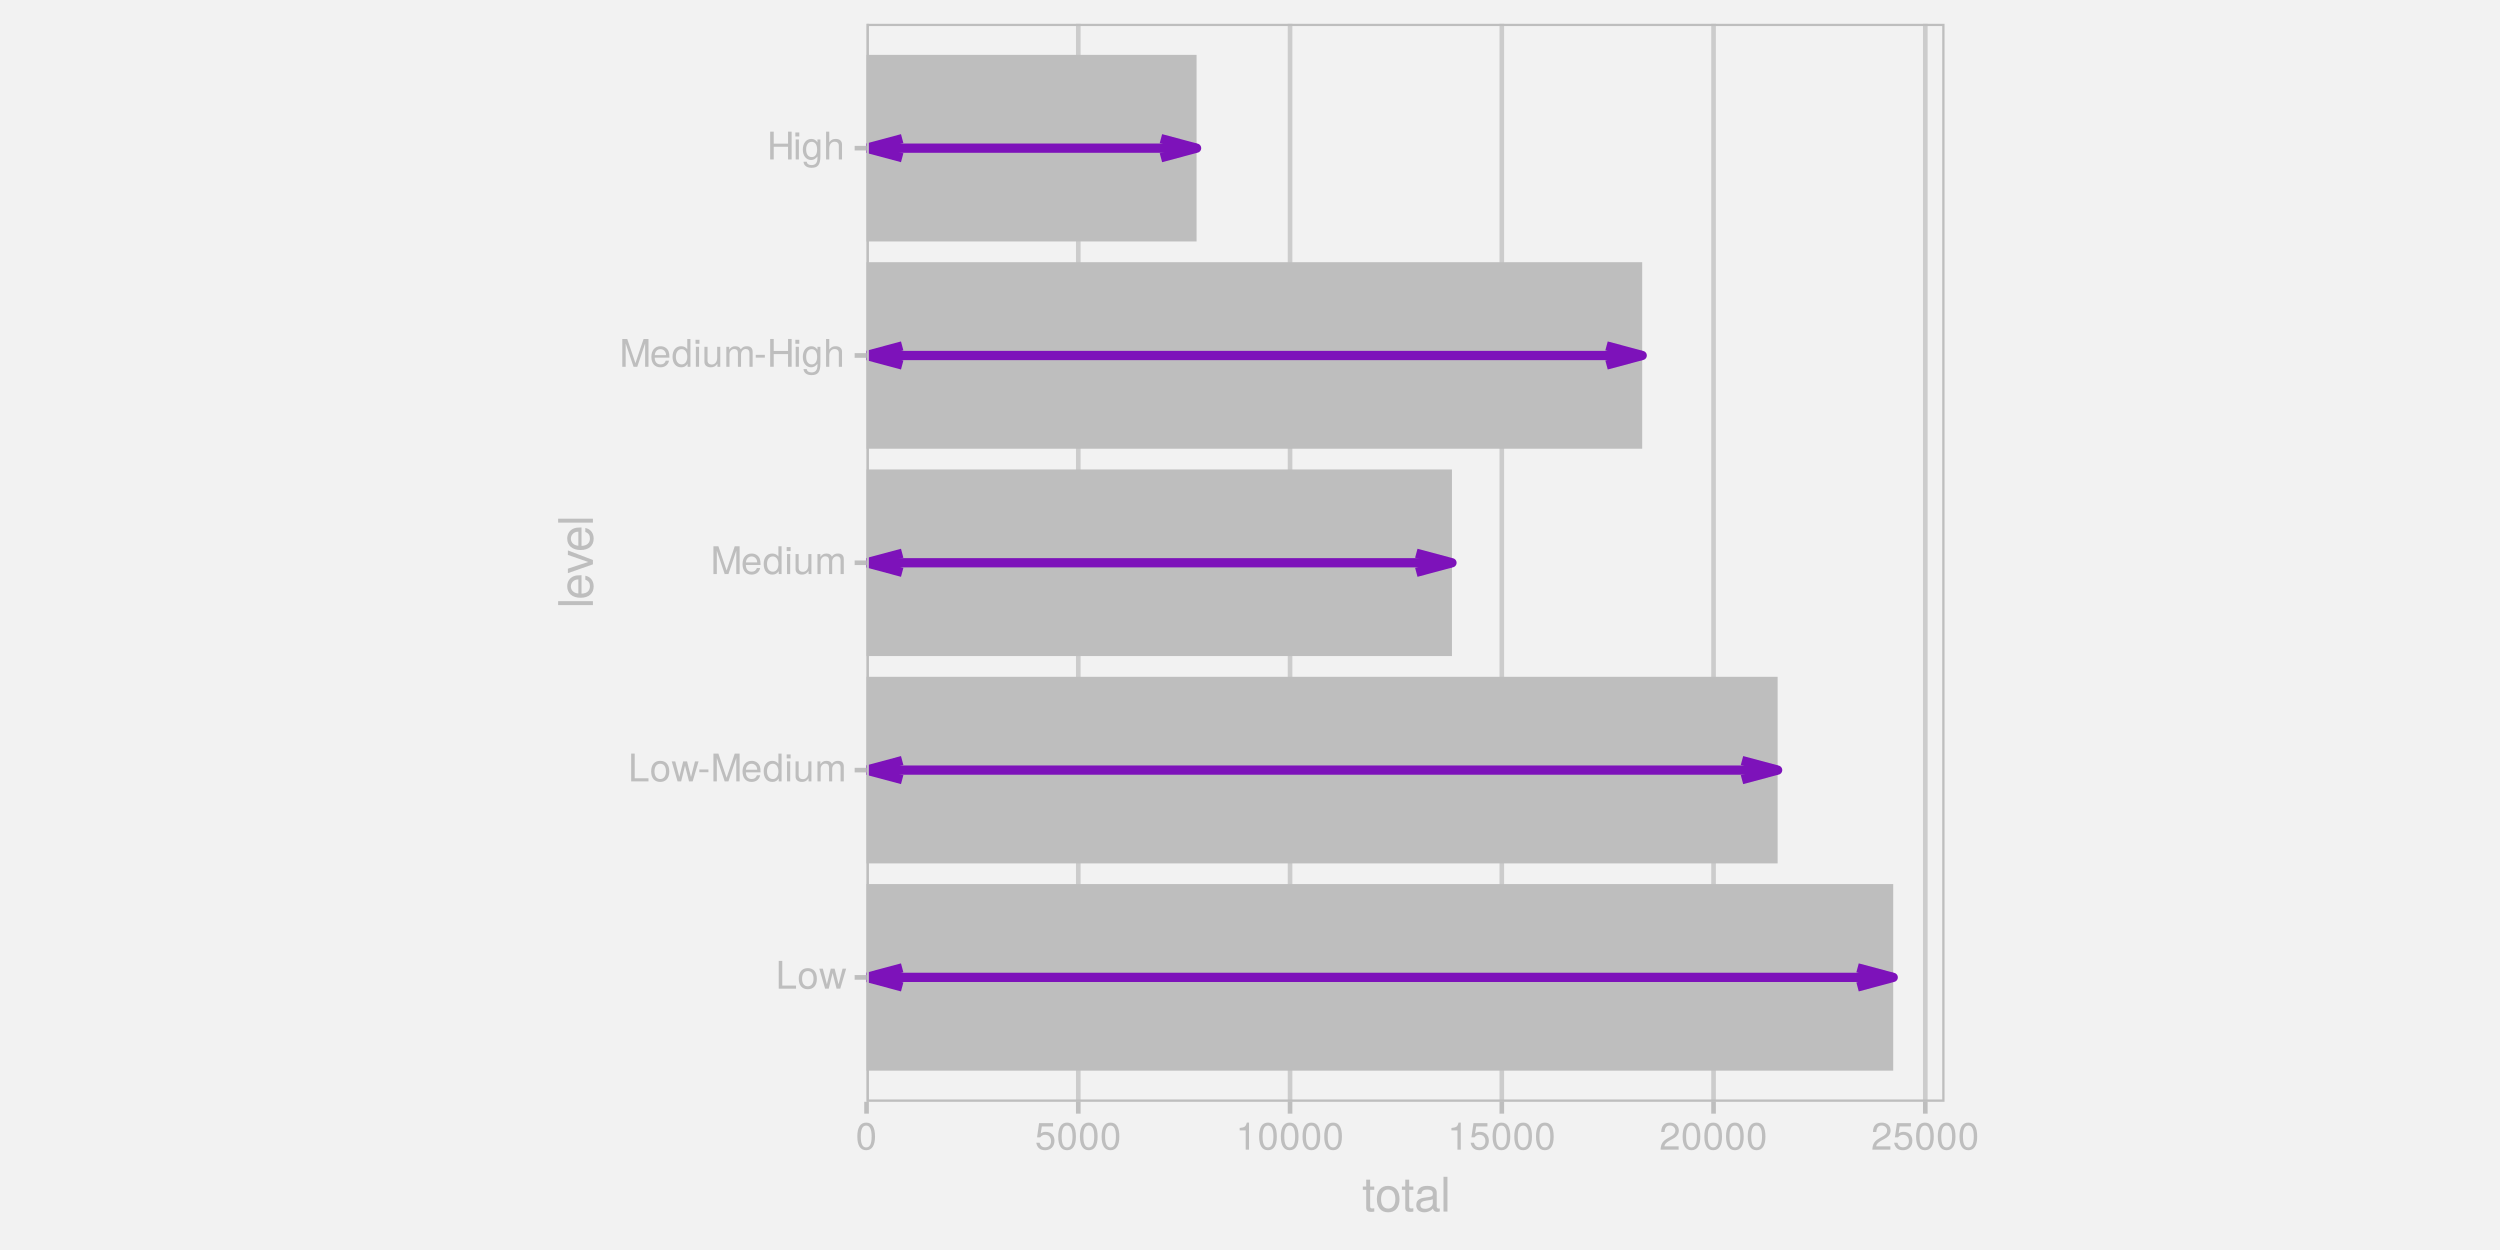
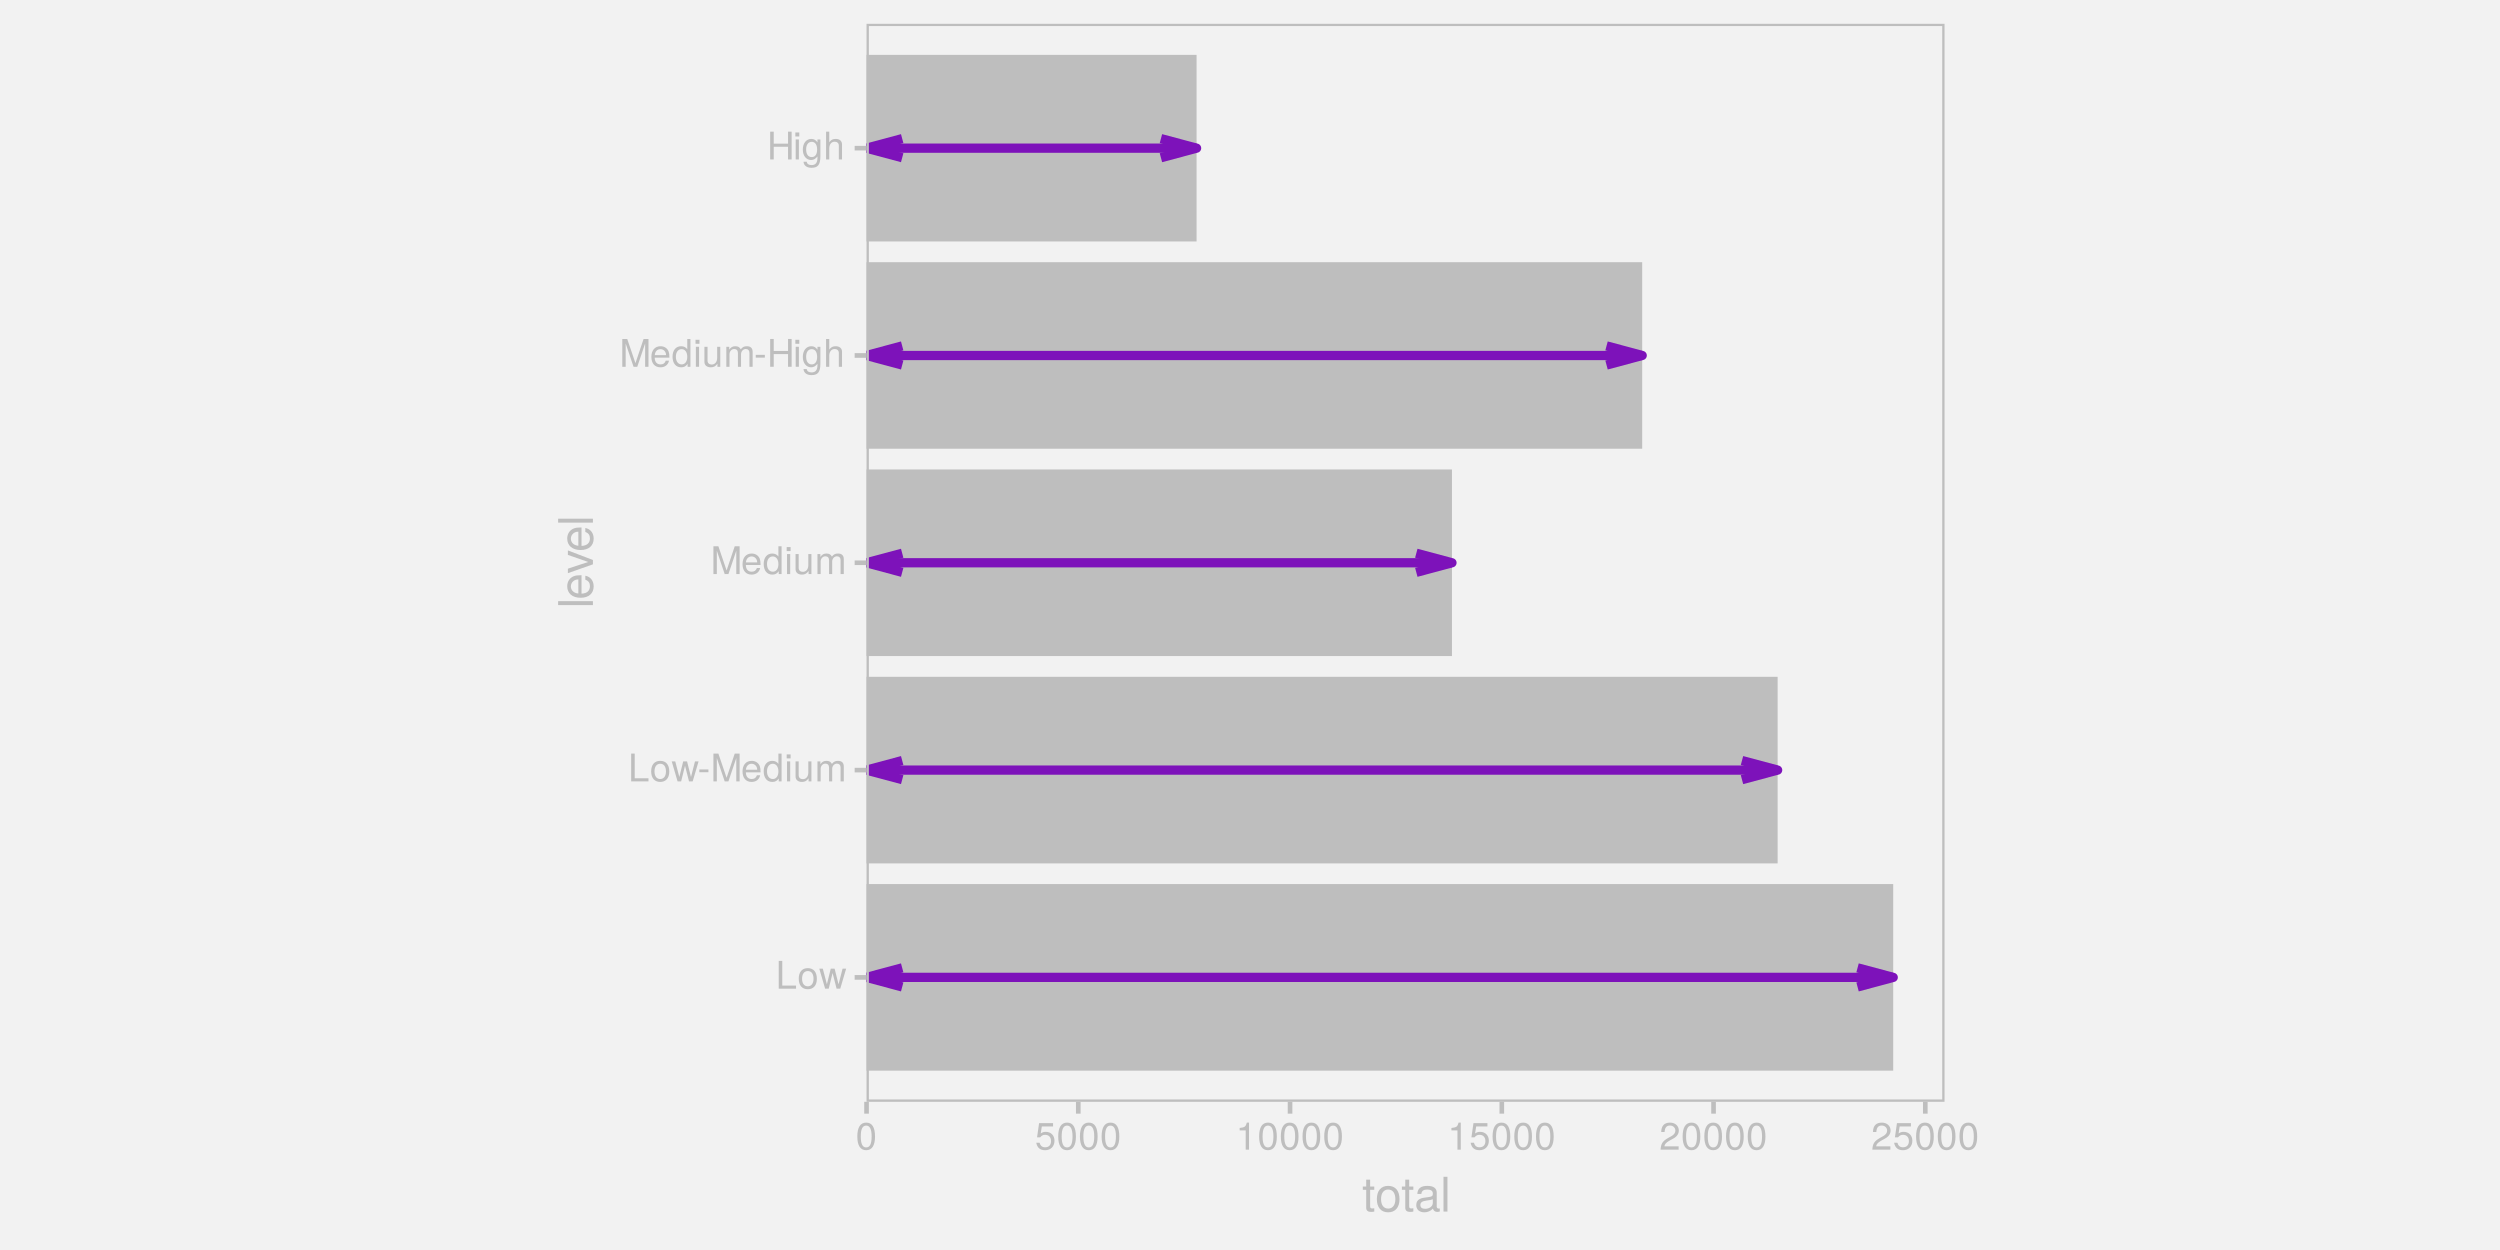
<svg xmlns="http://www.w3.org/2000/svg" xmlns:xlink="http://www.w3.org/1999/xlink" width="576pt" height="288pt" viewBox="0 0 576 288" version="1.1">
  <defs>
    <g>
      <symbol overflow="visible" id="glyph0-0">
        <path style="stroke:none;" d="" />
      </symbol>
      <symbol overflow="visible" id="glyph0-1">
        <path style="stroke:none;" d="M 4.688 0 L 4.688 -0.719 L 1.516 -0.719 L 1.516 -6.406 L 0.703 -6.406 L 0.703 0 Z M 4.688 0 " />
      </symbol>
      <symbol overflow="visible" id="glyph0-2">
        <path style="stroke:none;" d="M 4.484 -2.266 C 4.484 -3.859 3.719 -4.734 2.391 -4.734 C 1.094 -4.734 0.312 -3.859 0.312 -2.312 C 0.312 -0.75 1.094 0.125 2.406 0.125 C 3.688 0.125 4.484 -0.75 4.484 -2.266 Z M 3.719 -2.281 C 3.719 -1.203 3.203 -0.547 2.406 -0.547 C 1.578 -0.547 1.078 -1.188 1.078 -2.312 C 1.078 -3.406 1.578 -4.062 2.406 -4.062 C 3.234 -4.062 3.719 -3.422 3.719 -2.281 Z M 3.719 -2.281 " />
      </symbol>
      <symbol overflow="visible" id="glyph0-3">
        <path style="stroke:none;" d="M 6.234 -4.609 L 5.406 -4.609 L 4.484 -1.016 L 3.578 -4.609 L 2.688 -4.609 L 1.797 -1.016 L 0.859 -4.609 L 0.047 -4.609 L 1.391 0 L 2.219 0 L 3.109 -3.609 L 4.031 0 L 4.875 0 Z M 6.234 -4.609 " />
      </symbol>
      <symbol overflow="visible" id="glyph0-4">
        <path style="stroke:none;" d="M 2.5 -2.109 L 2.5 -2.75 L 0.406 -2.75 L 0.406 -2.109 Z M 2.5 -2.109 " />
      </symbol>
      <symbol overflow="visible" id="glyph0-5">
        <path style="stroke:none;" d="M 6.688 0 L 6.688 -6.406 L 5.562 -6.406 L 3.688 -0.828 L 1.797 -6.406 L 0.656 -6.406 L 0.656 0 L 1.438 0 L 1.438 -5.375 L 3.25 0 L 4.109 0 L 5.922 -5.375 L 5.922 0 Z M 6.688 0 " />
      </symbol>
      <symbol overflow="visible" id="glyph0-6">
        <path style="stroke:none;" d="M 4.516 -2.094 C 4.516 -2.766 4.453 -3.188 4.328 -3.531 C 4.031 -4.281 3.328 -4.734 2.469 -4.734 C 1.172 -4.734 0.359 -3.797 0.359 -2.281 C 0.359 -0.766 1.156 0.125 2.453 0.125 C 3.5 0.125 4.234 -0.469 4.422 -1.406 L 3.672 -1.406 C 3.469 -0.797 3.062 -0.547 2.469 -0.547 C 1.703 -0.547 1.141 -1.031 1.125 -2.094 Z M 3.734 -2.75 C 3.734 -2.75 3.734 -2.703 3.719 -2.688 L 1.141 -2.688 C 1.203 -3.516 1.719 -4.062 2.453 -4.062 C 3.172 -4.062 3.734 -3.469 3.734 -2.75 Z M 3.734 -2.75 " />
      </symbol>
      <symbol overflow="visible" id="glyph0-7">
        <path style="stroke:none;" d="M 4.359 0 L 4.359 -6.406 L 3.625 -6.406 L 3.625 -4.031 C 3.312 -4.5 2.828 -4.734 2.203 -4.734 C 1.016 -4.734 0.234 -3.812 0.234 -2.344 C 0.234 -0.797 1 0.125 2.234 0.125 C 2.875 0.125 3.312 -0.109 3.703 -0.672 L 3.703 0 Z M 3.625 -2.281 C 3.625 -1.219 3.109 -0.547 2.344 -0.547 C 1.531 -0.547 1 -1.234 1 -2.312 C 1 -3.375 1.531 -4.062 2.328 -4.062 C 3.125 -4.062 3.625 -3.359 3.625 -2.281 Z M 3.625 -2.281 " />
      </symbol>
      <symbol overflow="visible" id="glyph0-8">
        <path style="stroke:none;" d="M 1.344 0 L 1.344 -4.609 L 0.609 -4.609 L 0.609 0 Z M 1.438 -5.297 L 1.438 -6.219 L 0.531 -6.219 L 0.531 -5.297 Z M 1.438 -5.297 " />
      </symbol>
      <symbol overflow="visible" id="glyph0-9">
        <path style="stroke:none;" d="M 4.234 0 L 4.234 -4.609 L 3.516 -4.609 L 3.516 -2.062 C 3.516 -1.125 3.016 -0.516 2.25 -0.516 C 1.672 -0.516 1.297 -0.859 1.297 -1.422 L 1.297 -4.609 L 0.578 -4.609 L 0.578 -1.125 C 0.578 -0.359 1.141 0.125 2.047 0.125 C 2.719 0.125 3.156 -0.109 3.578 -0.719 L 3.578 0 Z M 4.234 0 " />
      </symbol>
      <symbol overflow="visible" id="glyph0-10">
        <path style="stroke:none;" d="M 6.688 0 L 6.688 -3.453 C 6.688 -4.281 6.234 -4.734 5.359 -4.734 C 4.75 -4.734 4.375 -4.562 3.953 -4.031 C 3.672 -4.531 3.312 -4.734 2.703 -4.734 C 2.094 -4.734 1.688 -4.516 1.297 -3.953 L 1.297 -4.609 L 0.625 -4.609 L 0.625 0 L 1.359 0 L 1.359 -2.891 C 1.359 -3.562 1.844 -4.094 2.438 -4.094 C 2.984 -4.094 3.297 -3.766 3.297 -3.172 L 3.297 0 L 4.016 0 L 4.016 -2.891 C 4.016 -3.562 4.516 -4.094 5.109 -4.094 C 5.641 -4.094 5.953 -3.75 5.953 -3.172 L 5.953 0 Z M 6.688 0 " />
      </symbol>
      <symbol overflow="visible" id="glyph0-11">
        <path style="stroke:none;" d="M 5.672 0 L 5.672 -6.406 L 4.844 -6.406 L 4.844 -3.641 L 1.547 -3.641 L 1.547 -6.406 L 0.734 -6.406 L 0.734 0 L 1.547 0 L 1.547 -2.922 L 4.844 -2.922 L 4.844 0 Z M 5.672 0 " />
      </symbol>
      <symbol overflow="visible" id="glyph0-12">
        <path style="stroke:none;" d="M 4.297 -0.75 L 4.297 -4.609 L 3.625 -4.609 L 3.625 -3.938 C 3.25 -4.484 2.812 -4.734 2.219 -4.734 C 1.047 -4.734 0.25 -3.75 0.25 -2.266 C 0.25 -0.812 1.078 0.125 2.156 0.125 C 2.734 0.125 3.141 -0.109 3.625 -0.688 L 3.625 -0.391 C 3.625 0.828 3.125 1.297 2.266 1.297 C 1.688 1.297 1.234 1.094 1.156 0.531 L 0.406 0.531 C 0.484 1.406 1.156 1.922 2.25 1.922 C 3.688 1.922 4.297 1.281 4.297 -0.75 Z M 3.547 -2.281 C 3.547 -1.172 3.078 -0.547 2.312 -0.547 C 1.5 -0.547 1.016 -1.188 1.016 -2.312 C 1.016 -3.406 1.516 -4.062 2.297 -4.062 C 3.094 -4.062 3.547 -3.391 3.547 -2.281 Z M 3.547 -2.281 " />
      </symbol>
      <symbol overflow="visible" id="glyph0-13">
        <path style="stroke:none;" d="M 4.281 0 L 4.281 -3.484 C 4.281 -4.25 3.719 -4.734 2.828 -4.734 C 2.172 -4.734 1.781 -4.547 1.344 -3.969 L 1.344 -6.406 L 0.609 -6.406 L 0.609 0 L 1.344 0 L 1.344 -2.547 C 1.344 -3.484 1.844 -4.094 2.594 -4.094 C 3.109 -4.094 3.547 -3.797 3.547 -3.188 L 3.547 0 Z M 4.281 0 " />
      </symbol>
      <symbol overflow="visible" id="glyph0-14">
        <path style="stroke:none;" d="M 4.453 -3 C 4.453 -5.156 3.781 -6.234 2.422 -6.234 C 1.078 -6.234 0.375 -5.141 0.375 -3.047 C 0.375 -0.953 1.078 0.125 2.422 0.125 C 3.734 0.125 4.453 -0.953 4.453 -3 Z M 3.672 -3.062 C 3.672 -1.297 3.266 -0.516 2.406 -0.516 C 1.578 -0.516 1.172 -1.344 1.172 -3.047 C 1.172 -4.75 1.578 -5.547 2.422 -5.547 C 3.25 -5.547 3.672 -4.734 3.672 -3.062 Z M 3.672 -3.062 " />
      </symbol>
      <symbol overflow="visible" id="glyph0-15">
        <path style="stroke:none;" d="M 4.516 -2.062 C 4.516 -3.297 3.688 -4.109 2.5 -4.109 C 2.062 -4.109 1.703 -4 1.344 -3.734 L 1.594 -5.344 L 4.188 -5.344 L 4.188 -6.109 L 0.969 -6.109 L 0.5 -2.844 L 1.219 -2.844 C 1.578 -3.266 1.875 -3.422 2.359 -3.422 C 3.188 -3.422 3.719 -2.891 3.719 -1.969 C 3.719 -1.062 3.203 -0.547 2.359 -0.547 C 1.688 -0.547 1.266 -0.891 1.078 -1.594 L 0.312 -1.594 C 0.562 -0.359 1.266 0.125 2.375 0.125 C 3.641 0.125 4.516 -0.75 4.516 -2.062 Z M 4.516 -2.062 " />
      </symbol>
      <symbol overflow="visible" id="glyph0-16">
        <path style="stroke:none;" d="M 3.047 0 L 3.047 -6.234 L 2.547 -6.234 C 2.266 -5.281 2.094 -5.141 0.891 -5 L 0.891 -4.438 L 2.281 -4.438 L 2.281 0 Z M 3.047 0 " />
      </symbol>
      <symbol overflow="visible" id="glyph0-17">
        <path style="stroke:none;" d="M 4.5 -4.406 C 4.5 -5.469 3.672 -6.234 2.5 -6.234 C 1.219 -6.234 0.484 -5.594 0.438 -4.078 L 1.219 -4.078 C 1.281 -5.125 1.703 -5.562 2.469 -5.562 C 3.172 -5.562 3.703 -5.062 3.703 -4.391 C 3.703 -3.891 3.406 -3.469 2.859 -3.156 L 2.047 -2.703 C 0.75 -1.969 0.375 -1.375 0.297 0 L 4.453 0 L 4.453 -0.766 L 1.172 -0.766 C 1.25 -1.281 1.531 -1.594 2.297 -2.047 L 3.172 -2.531 C 4.047 -2.984 4.5 -3.641 4.5 -4.406 Z M 4.5 -4.406 " />
      </symbol>
      <symbol overflow="visible" id="glyph1-0">
        <path style="stroke:none;" d="" />
      </symbol>
      <symbol overflow="visible" id="glyph1-1">
        <path style="stroke:none;" d="M 2.797 0 L 2.797 -0.766 C 2.672 -0.734 2.531 -0.719 2.359 -0.719 C 1.953 -0.719 1.844 -0.844 1.844 -1.25 L 1.844 -5.016 L 2.797 -5.016 L 2.797 -5.766 L 1.844 -5.766 L 1.844 -7.344 L 0.938 -7.344 L 0.938 -5.766 L 0.156 -5.766 L 0.156 -5.016 L 0.938 -5.016 L 0.938 -0.844 C 0.938 -0.25 1.328 0.078 2.047 0.078 C 2.266 0.078 2.484 0.062 2.797 0 Z M 2.797 0 " />
      </symbol>
      <symbol overflow="visible" id="glyph1-2">
        <path style="stroke:none;" d="M 5.609 -2.844 C 5.609 -4.828 4.656 -5.922 2.984 -5.922 C 1.375 -5.922 0.391 -4.812 0.391 -2.875 C 0.391 -0.953 1.359 0.172 3 0.172 C 4.625 0.172 5.609 -0.953 5.609 -2.844 Z M 4.656 -2.844 C 4.656 -1.5 4.016 -0.688 3 -0.688 C 1.984 -0.688 1.359 -1.484 1.359 -2.875 C 1.359 -4.266 1.984 -5.078 3 -5.078 C 4.031 -5.078 4.656 -4.281 4.656 -2.844 Z M 4.656 -2.844 " />
      </symbol>
      <symbol overflow="visible" id="glyph1-3">
        <path style="stroke:none;" d="M 5.891 -0.016 L 5.891 -0.719 C 5.781 -0.688 5.734 -0.688 5.688 -0.688 C 5.375 -0.688 5.188 -0.859 5.188 -1.141 L 5.188 -4.359 C 5.188 -5.375 4.438 -5.922 3.031 -5.922 C 1.625 -5.922 0.766 -5.391 0.719 -4.062 L 1.641 -4.062 C 1.719 -4.766 2.141 -5.078 2.984 -5.078 C 3.812 -5.078 4.281 -4.781 4.281 -4.219 L 4.281 -3.984 C 4.281 -3.594 4.047 -3.438 3.328 -3.344 C 2.031 -3.172 1.828 -3.141 1.469 -2.984 C 0.797 -2.719 0.469 -2.203 0.469 -1.5 C 0.469 -0.453 1.188 0.172 2.359 0.172 C 3.094 0.172 3.812 -0.141 4.312 -0.688 C 4.406 -0.234 4.812 0.078 5.266 0.078 C 5.438 0.078 5.594 0.062 5.891 -0.016 Z M 4.281 -1.984 C 4.281 -1.172 3.438 -0.641 2.547 -0.641 C 1.844 -0.641 1.422 -0.891 1.422 -1.516 C 1.422 -2.125 1.828 -2.391 2.812 -2.531 C 3.766 -2.656 3.969 -2.703 4.281 -2.844 Z M 4.281 -1.984 " />
      </symbol>
      <symbol overflow="visible" id="glyph1-4">
        <path style="stroke:none;" d="M 1.656 0 L 1.656 -8.016 L 0.75 -8.016 L 0.75 0 Z M 1.656 0 " />
      </symbol>
      <symbol overflow="visible" id="glyph2-0">
        <path style="stroke:none;" d="" />
      </symbol>
      <symbol overflow="visible" id="glyph2-1">
        <path style="stroke:none;" d="M 0 -1.656 L -8.016 -1.656 L -8.016 -0.75 L 0 -0.75 Z M 0 -1.656 " />
      </symbol>
      <symbol overflow="visible" id="glyph2-2">
        <path style="stroke:none;" d="M -2.625 -5.641 C -3.453 -5.641 -3.984 -5.578 -4.406 -5.406 C -5.359 -5.031 -5.922 -4.156 -5.922 -3.078 C -5.922 -1.469 -4.734 -0.438 -2.844 -0.438 C -0.953 -0.438 0.172 -1.438 0.172 -3.062 C 0.172 -4.375 -0.578 -5.297 -1.75 -5.516 L -1.75 -4.594 C -0.984 -4.344 -0.688 -3.828 -0.688 -3.094 C -0.688 -2.141 -1.297 -1.422 -2.625 -1.391 Z M -3.438 -4.656 C -3.438 -4.656 -3.391 -4.656 -3.359 -4.656 L -3.359 -1.422 C -4.391 -1.5 -5.078 -2.141 -5.078 -3.062 C -5.078 -3.969 -4.328 -4.656 -3.438 -4.656 Z M -3.438 -4.656 " />
      </symbol>
      <symbol overflow="visible" id="glyph2-3">
        <path style="stroke:none;" d="M -5.766 -5.344 L -5.766 -4.312 L -1.094 -2.688 L -5.766 -1.141 L -5.766 -0.109 L 0 -2.141 L 0 -3.141 Z M -5.766 -5.344 " />
      </symbol>
    </g>
    <clipPath id="clip1">
      <path d="M 122.5 0 L 453.5 0 L 453.5 288 L 122.5 288 Z M 122.5 0 " />
    </clipPath>
    <clipPath id="clip2">
-       <path d="M 199.652 5.48 L 201 5.48 L 201 253.852 L 199.652 253.852 Z M 199.652 5.48 " />
+       <path d="M 199.652 203 L 437 203 L 437 247 L 199.652 247 Z M 199.652 203 " />
    </clipPath>
    <clipPath id="clip3">
-       <path d="M 247 5.48 L 249 5.48 L 249 253.852 L 247 253.852 Z M 247 5.48 " />
+       <path d="M 199.652 155 L 410 155 L 410 199 L 199.652 199 Z M 199.652 155 " />
    </clipPath>
    <clipPath id="clip4">
-       <path d="M 296 5.48 L 298 5.48 L 298 253.852 L 296 253.852 Z M 296 5.48 " />
+       <path d="M 199.652 108 L 335 108 L 335 152 L 199.652 152 Z M 199.652 108 " />
    </clipPath>
    <clipPath id="clip5">
-       <path d="M 345 5.48 L 347 5.48 L 347 253.852 L 345 253.852 Z M 345 5.48 " />
+       <path d="M 199.652 60 L 379 60 L 379 104 L 199.652 104 Z M 199.652 60 " />
    </clipPath>
    <clipPath id="clip6">
-       <path d="M 394 5.48 L 396 5.48 L 396 253.852 L 394 253.852 Z M 394 5.48 " />
+       <path d="M 199.652 12 L 276 12 L 276 56 L 199.652 56 Z M 199.652 12 " />
    </clipPath>
    <clipPath id="clip7">
-       <path d="M 443 5.48 L 445 5.48 L 445 253.852 L 443 253.852 Z M 443 5.48 " />
+       <path d="M 199.652 224 L 438 224 L 438 227 L 199.652 227 Z M 199.652 224 " />
    </clipPath>
    <clipPath id="clip8">
-       <path d="M 199.652 203 L 437 203 L 437 247 L 199.652 247 Z M 199.652 203 " />
+       <path d="M 199.652 221 L 209 221 L 209 229 L 199.652 229 Z M 199.652 221 " />
    </clipPath>
    <clipPath id="clip9">
-       <path d="M 199.652 155 L 410 155 L 410 199 L 199.652 199 Z M 199.652 155 " />
+       <path d="M 199.652 176 L 411 176 L 411 179 L 199.652 179 Z M 199.652 176 " />
    </clipPath>
    <clipPath id="clip10">
-       <path d="M 199.652 108 L 335 108 L 335 152 L 199.652 152 Z M 199.652 108 " />
+       <path d="M 199.652 174 L 209 174 L 209 181 L 199.652 181 Z M 199.652 174 " />
    </clipPath>
    <clipPath id="clip11">
-       <path d="M 199.652 60 L 379 60 L 379 104 L 199.652 104 Z M 199.652 60 " />
+       <path d="M 199.652 128 L 336 128 L 336 131 L 199.652 131 Z M 199.652 128 " />
    </clipPath>
    <clipPath id="clip12">
-       <path d="M 199.652 12 L 276 12 L 276 56 L 199.652 56 Z M 199.652 12 " />
+       <path d="M 199.652 126 L 209 126 L 209 133 L 199.652 133 Z M 199.652 126 " />
    </clipPath>
    <clipPath id="clip13">
-       <path d="M 199.652 224 L 438 224 L 438 227 L 199.652 227 Z M 199.652 224 " />
+       <path d="M 199.652 80 L 380 80 L 380 83 L 199.652 83 Z M 199.652 80 " />
    </clipPath>
    <clipPath id="clip14">
-       <path d="M 199.652 221 L 209 221 L 209 229 L 199.652 229 Z M 199.652 221 " />
+       <path d="M 199.652 78 L 209 78 L 209 86 L 199.652 86 Z M 199.652 78 " />
    </clipPath>
    <clipPath id="clip15">
-       <path d="M 199.652 176 L 411 176 L 411 179 L 199.652 179 Z M 199.652 176 " />
+       <path d="M 199.652 33 L 277 33 L 277 36 L 199.652 36 Z M 199.652 33 " />
    </clipPath>
    <clipPath id="clip16">
-       <path d="M 199.652 174 L 209 174 L 209 181 L 199.652 181 Z M 199.652 174 " />
+       <path d="M 199.652 30 L 209 30 L 209 38 L 199.652 38 Z M 199.652 30 " />
    </clipPath>
    <clipPath id="clip17">
-       <path d="M 199.652 128 L 336 128 L 336 131 L 199.652 131 Z M 199.652 128 " />
-     </clipPath>
-     <clipPath id="clip18">
-       <path d="M 199.652 126 L 209 126 L 209 133 L 199.652 133 Z M 199.652 126 " />
-     </clipPath>
-     <clipPath id="clip19">
-       <path d="M 199.652 80 L 380 80 L 380 83 L 199.652 83 Z M 199.652 80 " />
-     </clipPath>
-     <clipPath id="clip20">
-       <path d="M 199.652 78 L 209 78 L 209 86 L 199.652 86 Z M 199.652 78 " />
-     </clipPath>
-     <clipPath id="clip21">
-       <path d="M 199.652 33 L 277 33 L 277 36 L 199.652 36 Z M 199.652 33 " />
-     </clipPath>
-     <clipPath id="clip22">
-       <path d="M 199.652 30 L 209 30 L 209 38 L 199.652 38 Z M 199.652 30 " />
-     </clipPath>
-     <clipPath id="clip23">
      <path d="M 199.652 5.48 L 448.023 5.48 L 448.023 253.852 L 199.652 253.852 Z M 199.652 5.48 " />
    </clipPath>
  </defs>
-   <g id="surface243">
+   <g id="surface248">
    <rect x="0" y="0" width="576" height="288" style="fill:rgb(94.902%,94.902%,94.902%);fill-opacity:1;stroke:none;" />
    <g clip-path="url(#clip1)" clip-rule="nonzero">
      <path style=" stroke:none;fill-rule:nonzero;fill:rgb(94.902%,94.902%,94.902%);fill-opacity:1;" d="M 122.5 288 L 453.5 288 L 453.5 0 L 122.5 0 Z M 122.5 288 " />
    </g>
    <g clip-path="url(#clip2)" clip-rule="nonzero">
-       <path style="fill:none;stroke-width:1.067;stroke-linecap:butt;stroke-linejoin:round;stroke:rgb(80%,80%,80%);stroke-opacity:1;stroke-miterlimit:10;" d="M 199.652 253.848 L 199.652 5.48 " />
+       <path style=" stroke:none;fill-rule:nonzero;fill:rgb(74.51%,74.51%,74.51%);fill-opacity:1;" d="M 199.652 246.684 L 436.195 246.684 L 436.195 203.695 L 199.652 203.695 Z M 199.652 246.684 " />
    </g>
    <g clip-path="url(#clip3)" clip-rule="nonzero">
-       <path style="fill:none;stroke-width:1.067;stroke-linecap:butt;stroke-linejoin:round;stroke:rgb(80%,80%,80%);stroke-opacity:1;stroke-miterlimit:10;" d="M 248.438 253.848 L 248.438 5.48 " />
+       <path style=" stroke:none;fill-rule:nonzero;fill:rgb(74.51%,74.51%,74.51%);fill-opacity:1;" d="M 199.652 198.922 L 409.566 198.922 L 409.566 155.934 L 199.652 155.934 Z M 199.652 198.922 " />
    </g>
    <g clip-path="url(#clip4)" clip-rule="nonzero">
-       <path style="fill:none;stroke-width:1.067;stroke-linecap:butt;stroke-linejoin:round;stroke:rgb(80%,80%,80%);stroke-opacity:1;stroke-miterlimit:10;" d="M 297.227 253.848 L 297.227 5.48 " />
+       <path style=" stroke:none;fill-rule:nonzero;fill:rgb(74.51%,74.51%,74.51%);fill-opacity:1;" d="M 199.652 151.156 L 334.531 151.156 L 334.531 108.168 L 199.652 108.168 Z M 199.652 151.156 " />
    </g>
    <g clip-path="url(#clip5)" clip-rule="nonzero">
-       <path style="fill:none;stroke-width:1.067;stroke-linecap:butt;stroke-linejoin:round;stroke:rgb(80%,80%,80%);stroke-opacity:1;stroke-miterlimit:10;" d="M 346.016 253.848 L 346.016 5.48 " />
+       <path style=" stroke:none;fill-rule:nonzero;fill:rgb(74.51%,74.51%,74.51%);fill-opacity:1;" d="M 199.652 103.395 L 378.363 103.395 L 378.363 60.406 L 199.652 60.406 Z M 199.652 103.395 " />
    </g>
    <g clip-path="url(#clip6)" clip-rule="nonzero">
-       <path style="fill:none;stroke-width:1.067;stroke-linecap:butt;stroke-linejoin:round;stroke:rgb(80%,80%,80%);stroke-opacity:1;stroke-miterlimit:10;" d="M 394.801 253.848 L 394.801 5.48 " />
+       <path style=" stroke:none;fill-rule:nonzero;fill:rgb(74.51%,74.51%,74.51%);fill-opacity:1;" d="M 199.652 55.633 L 275.691 55.633 L 275.691 12.645 L 199.652 12.645 Z M 199.652 55.633 " />
    </g>
    <g clip-path="url(#clip7)" clip-rule="nonzero">
-       <path style="fill:none;stroke-width:1.067;stroke-linecap:butt;stroke-linejoin:round;stroke:rgb(80%,80%,80%);stroke-opacity:1;stroke-miterlimit:10;" d="M 443.59 253.848 L 443.59 5.48 " />
+       <path style="fill:none;stroke-width:2.134;stroke-linecap:butt;stroke-linejoin:round;stroke:rgb(49.02%,7.059%,72.941%);stroke-opacity:1;stroke-miterlimit:10;" d="M 199.652 225.191 L 436.195 225.191 " />
    </g>
    <g clip-path="url(#clip8)" clip-rule="nonzero">
-       <path style=" stroke:none;fill-rule:nonzero;fill:rgb(74.51%,74.51%,74.51%);fill-opacity:1;" d="M 199.652 246.684 L 436.195 246.684 L 436.195 203.695 L 199.652 203.695 Z M 199.652 246.684 " />
-     </g>
+       <path style="fill:none;stroke-width:2.134;stroke-linecap:butt;stroke-linejoin:round;stroke:rgb(49.02%,7.059%,72.941%);stroke-opacity:1;stroke-miterlimit:10;" d="M 207.863 222.992 L 199.652 225.191 L 207.863 227.391 " />
+     </g>
+     <path style="fill:none;stroke-width:2.134;stroke-linecap:butt;stroke-linejoin:round;stroke:rgb(49.02%,7.059%,72.941%);stroke-opacity:1;stroke-miterlimit:10;" d="M 427.98 227.391 L 436.195 225.191 L 427.98 222.992 " />
    <g clip-path="url(#clip9)" clip-rule="nonzero">
-       <path style=" stroke:none;fill-rule:nonzero;fill:rgb(74.51%,74.51%,74.51%);fill-opacity:1;" d="M 199.652 198.922 L 409.566 198.922 L 409.566 155.934 L 199.652 155.934 Z M 199.652 198.922 " />
+       <path style="fill:none;stroke-width:2.134;stroke-linecap:butt;stroke-linejoin:round;stroke:rgb(49.02%,7.059%,72.941%);stroke-opacity:1;stroke-miterlimit:10;" d="M 199.652 177.43 L 409.566 177.43 " />
    </g>
    <g clip-path="url(#clip10)" clip-rule="nonzero">
-       <path style=" stroke:none;fill-rule:nonzero;fill:rgb(74.51%,74.51%,74.51%);fill-opacity:1;" d="M 199.652 151.156 L 334.531 151.156 L 334.531 108.168 L 199.652 108.168 Z M 199.652 151.156 " />
-     </g>
+       <path style="fill:none;stroke-width:2.134;stroke-linecap:butt;stroke-linejoin:round;stroke:rgb(49.02%,7.059%,72.941%);stroke-opacity:1;stroke-miterlimit:10;" d="M 207.863 175.227 L 199.652 177.43 L 207.863 179.629 " />
+     </g>
+     <path style="fill:none;stroke-width:2.134;stroke-linecap:butt;stroke-linejoin:round;stroke:rgb(49.02%,7.059%,72.941%);stroke-opacity:1;stroke-miterlimit:10;" d="M 401.352 179.629 L 409.566 177.43 L 401.352 175.227 " />
    <g clip-path="url(#clip11)" clip-rule="nonzero">
-       <path style=" stroke:none;fill-rule:nonzero;fill:rgb(74.51%,74.51%,74.51%);fill-opacity:1;" d="M 199.652 103.395 L 378.363 103.395 L 378.363 60.406 L 199.652 60.406 Z M 199.652 103.395 " />
+       <path style="fill:none;stroke-width:2.134;stroke-linecap:butt;stroke-linejoin:round;stroke:rgb(49.02%,7.059%,72.941%);stroke-opacity:1;stroke-miterlimit:10;" d="M 199.652 129.664 L 334.531 129.664 " />
    </g>
    <g clip-path="url(#clip12)" clip-rule="nonzero">
-       <path style=" stroke:none;fill-rule:nonzero;fill:rgb(74.51%,74.51%,74.51%);fill-opacity:1;" d="M 199.652 55.633 L 275.691 55.633 L 275.691 12.645 L 199.652 12.645 Z M 199.652 55.633 " />
-     </g>
+       <path style="fill:none;stroke-width:2.134;stroke-linecap:butt;stroke-linejoin:round;stroke:rgb(49.02%,7.059%,72.941%);stroke-opacity:1;stroke-miterlimit:10;" d="M 207.863 127.465 L 199.652 129.664 L 207.863 131.867 " />
+     </g>
+     <path style="fill:none;stroke-width:2.134;stroke-linecap:butt;stroke-linejoin:round;stroke:rgb(49.02%,7.059%,72.941%);stroke-opacity:1;stroke-miterlimit:10;" d="M 326.316 131.867 L 334.531 129.664 L 326.316 127.465 " />
    <g clip-path="url(#clip13)" clip-rule="nonzero">
-       <path style="fill:none;stroke-width:2.134;stroke-linecap:butt;stroke-linejoin:round;stroke:rgb(49.02%,7.059%,72.941%);stroke-opacity:1;stroke-miterlimit:10;" d="M 199.652 225.191 L 436.195 225.191 " />
+       <path style="fill:none;stroke-width:2.134;stroke-linecap:butt;stroke-linejoin:round;stroke:rgb(49.02%,7.059%,72.941%);stroke-opacity:1;stroke-miterlimit:10;" d="M 199.652 81.902 L 378.359 81.902 " />
    </g>
    <g clip-path="url(#clip14)" clip-rule="nonzero">
-       <path style="fill:none;stroke-width:2.134;stroke-linecap:butt;stroke-linejoin:round;stroke:rgb(49.02%,7.059%,72.941%);stroke-opacity:1;stroke-miterlimit:10;" d="M 207.863 222.992 L 199.652 225.191 L 207.863 227.391 " />
-     </g>
-     <path style="fill:none;stroke-width:2.134;stroke-linecap:butt;stroke-linejoin:round;stroke:rgb(49.02%,7.059%,72.941%);stroke-opacity:1;stroke-miterlimit:10;" d="M 427.98 227.391 L 436.195 225.191 L 427.98 222.992 " />
+       <path style="fill:none;stroke-width:2.134;stroke-linecap:butt;stroke-linejoin:round;stroke:rgb(49.02%,7.059%,72.941%);stroke-opacity:1;stroke-miterlimit:10;" d="M 207.863 79.699 L 199.652 81.902 L 207.863 84.102 " />
+     </g>
+     <path style="fill:none;stroke-width:2.134;stroke-linecap:butt;stroke-linejoin:round;stroke:rgb(49.02%,7.059%,72.941%);stroke-opacity:1;stroke-miterlimit:10;" d="M 370.145 84.102 L 378.359 81.902 L 370.145 79.699 " />
    <g clip-path="url(#clip15)" clip-rule="nonzero">
-       <path style="fill:none;stroke-width:2.134;stroke-linecap:butt;stroke-linejoin:round;stroke:rgb(49.02%,7.059%,72.941%);stroke-opacity:1;stroke-miterlimit:10;" d="M 199.652 177.43 L 409.566 177.43 " />
+       <path style="fill:none;stroke-width:2.134;stroke-linecap:butt;stroke-linejoin:round;stroke:rgb(49.02%,7.059%,72.941%);stroke-opacity:1;stroke-miterlimit:10;" d="M 199.652 34.137 L 275.691 34.137 " />
    </g>
    <g clip-path="url(#clip16)" clip-rule="nonzero">
-       <path style="fill:none;stroke-width:2.134;stroke-linecap:butt;stroke-linejoin:round;stroke:rgb(49.02%,7.059%,72.941%);stroke-opacity:1;stroke-miterlimit:10;" d="M 207.863 175.227 L 199.652 177.43 L 207.863 179.629 " />
-     </g>
-     <path style="fill:none;stroke-width:2.134;stroke-linecap:butt;stroke-linejoin:round;stroke:rgb(49.02%,7.059%,72.941%);stroke-opacity:1;stroke-miterlimit:10;" d="M 401.352 179.629 L 409.566 177.43 L 401.352 175.227 " />
+       <path style="fill:none;stroke-width:2.134;stroke-linecap:butt;stroke-linejoin:round;stroke:rgb(49.02%,7.059%,72.941%);stroke-opacity:1;stroke-miterlimit:10;" d="M 207.863 31.938 L 199.652 34.137 L 207.863 36.34 " />
+     </g>
+     <path style="fill:none;stroke-width:2.134;stroke-linecap:butt;stroke-linejoin:round;stroke:rgb(49.02%,7.059%,72.941%);stroke-opacity:1;stroke-miterlimit:10;" d="M 267.477 36.34 L 275.691 34.137 L 267.477 31.938 " />
    <g clip-path="url(#clip17)" clip-rule="nonzero">
-       <path style="fill:none;stroke-width:2.134;stroke-linecap:butt;stroke-linejoin:round;stroke:rgb(49.02%,7.059%,72.941%);stroke-opacity:1;stroke-miterlimit:10;" d="M 199.652 129.664 L 334.531 129.664 " />
-     </g>
-     <g clip-path="url(#clip18)" clip-rule="nonzero">
-       <path style="fill:none;stroke-width:2.134;stroke-linecap:butt;stroke-linejoin:round;stroke:rgb(49.02%,7.059%,72.941%);stroke-opacity:1;stroke-miterlimit:10;" d="M 207.863 127.465 L 199.652 129.664 L 207.863 131.867 " />
-     </g>
-     <path style="fill:none;stroke-width:2.134;stroke-linecap:butt;stroke-linejoin:round;stroke:rgb(49.02%,7.059%,72.941%);stroke-opacity:1;stroke-miterlimit:10;" d="M 326.316 131.867 L 334.531 129.664 L 326.316 127.465 " />
-     <g clip-path="url(#clip19)" clip-rule="nonzero">
-       <path style="fill:none;stroke-width:2.134;stroke-linecap:butt;stroke-linejoin:round;stroke:rgb(49.02%,7.059%,72.941%);stroke-opacity:1;stroke-miterlimit:10;" d="M 199.652 81.902 L 378.359 81.902 " />
-     </g>
-     <g clip-path="url(#clip20)" clip-rule="nonzero">
-       <path style="fill:none;stroke-width:2.134;stroke-linecap:butt;stroke-linejoin:round;stroke:rgb(49.02%,7.059%,72.941%);stroke-opacity:1;stroke-miterlimit:10;" d="M 207.863 79.699 L 199.652 81.902 L 207.863 84.102 " />
-     </g>
-     <path style="fill:none;stroke-width:2.134;stroke-linecap:butt;stroke-linejoin:round;stroke:rgb(49.02%,7.059%,72.941%);stroke-opacity:1;stroke-miterlimit:10;" d="M 370.145 84.102 L 378.359 81.902 L 370.145 79.699 " />
-     <g clip-path="url(#clip21)" clip-rule="nonzero">
-       <path style="fill:none;stroke-width:2.134;stroke-linecap:butt;stroke-linejoin:round;stroke:rgb(49.02%,7.059%,72.941%);stroke-opacity:1;stroke-miterlimit:10;" d="M 199.652 34.137 L 275.691 34.137 " />
-     </g>
-     <g clip-path="url(#clip22)" clip-rule="nonzero">
-       <path style="fill:none;stroke-width:2.134;stroke-linecap:butt;stroke-linejoin:round;stroke:rgb(49.02%,7.059%,72.941%);stroke-opacity:1;stroke-miterlimit:10;" d="M 207.863 31.938 L 199.652 34.137 L 207.863 36.34 " />
-     </g>
-     <path style="fill:none;stroke-width:2.134;stroke-linecap:butt;stroke-linejoin:round;stroke:rgb(49.02%,7.059%,72.941%);stroke-opacity:1;stroke-miterlimit:10;" d="M 267.477 36.34 L 275.691 34.137 L 267.477 31.938 " />
-     <g clip-path="url(#clip23)" clip-rule="nonzero">
      <path style="fill:none;stroke-width:1.067;stroke-linecap:round;stroke-linejoin:round;stroke:rgb(74.51%,74.51%,74.51%);stroke-opacity:1;stroke-miterlimit:10;" d="M 199.652 253.848 L 448.023 253.848 L 448.023 5.477 L 199.652 5.477 Z M 199.652 253.848 " />
    </g>
    <g style="fill:rgb(74.51%,74.51%,74.51%);fill-opacity:1;">
      <use xlink:href="#glyph0-1" x="178.719" y="227.794" />
      <use xlink:href="#glyph0-2" x="183.719" y="227.794" />
      <use xlink:href="#glyph0-3" x="188.719" y="227.794" />
    </g>
    <g style="fill:rgb(74.51%,74.51%,74.51%);fill-opacity:1;">
      <use xlink:href="#glyph0-1" x="144.719" y="180.032" />
      <use xlink:href="#glyph0-2" x="149.719" y="180.032" />
      <use xlink:href="#glyph0-3" x="154.719" y="180.032" />
      <use xlink:href="#glyph0-4" x="160.719" y="180.032" />
      <use xlink:href="#glyph0-5" x="163.719" y="180.032" />
      <use xlink:href="#glyph0-6" x="170.719" y="180.032" />
      <use xlink:href="#glyph0-7" x="175.719" y="180.032" />
      <use xlink:href="#glyph0-8" x="180.719" y="180.032" />
      <use xlink:href="#glyph0-9" x="182.719" y="180.032" />
      <use xlink:href="#glyph0-10" x="187.719" y="180.032" />
    </g>
    <g style="fill:rgb(74.51%,74.51%,74.51%);fill-opacity:1;">
      <use xlink:href="#glyph0-5" x="163.719" y="132.267" />
      <use xlink:href="#glyph0-6" x="170.719" y="132.267" />
      <use xlink:href="#glyph0-7" x="175.719" y="132.267" />
      <use xlink:href="#glyph0-8" x="180.719" y="132.267" />
      <use xlink:href="#glyph0-9" x="182.719" y="132.267" />
      <use xlink:href="#glyph0-10" x="187.719" y="132.267" />
    </g>
    <g style="fill:rgb(74.51%,74.51%,74.51%);fill-opacity:1;">
      <use xlink:href="#glyph0-5" x="142.719" y="84.505" />
      <use xlink:href="#glyph0-6" x="149.719" y="84.505" />
      <use xlink:href="#glyph0-7" x="154.719" y="84.505" />
      <use xlink:href="#glyph0-8" x="159.719" y="84.505" />
      <use xlink:href="#glyph0-9" x="161.719" y="84.505" />
      <use xlink:href="#glyph0-10" x="166.719" y="84.505" />
      <use xlink:href="#glyph0-4" x="173.719" y="84.505" />
      <use xlink:href="#glyph0-11" x="176.719" y="84.505" />
      <use xlink:href="#glyph0-8" x="182.719" y="84.505" />
      <use xlink:href="#glyph0-12" x="184.719" y="84.505" />
      <use xlink:href="#glyph0-13" x="189.719" y="84.505" />
    </g>
    <g style="fill:rgb(74.51%,74.51%,74.51%);fill-opacity:1;">
      <use xlink:href="#glyph0-11" x="176.719" y="36.739" />
      <use xlink:href="#glyph0-8" x="182.719" y="36.739" />
      <use xlink:href="#glyph0-12" x="184.719" y="36.739" />
      <use xlink:href="#glyph0-13" x="189.719" y="36.739" />
    </g>
    <path style="fill:none;stroke-width:1.067;stroke-linecap:butt;stroke-linejoin:round;stroke:rgb(74.51%,74.51%,74.51%);stroke-opacity:1;stroke-miterlimit:10;" d="M 196.91 225.191 L 199.652 225.191 " />
    <path style="fill:none;stroke-width:1.067;stroke-linecap:butt;stroke-linejoin:round;stroke:rgb(74.51%,74.51%,74.51%);stroke-opacity:1;stroke-miterlimit:10;" d="M 196.91 177.43 L 199.652 177.43 " />
    <path style="fill:none;stroke-width:1.067;stroke-linecap:butt;stroke-linejoin:round;stroke:rgb(74.51%,74.51%,74.51%);stroke-opacity:1;stroke-miterlimit:10;" d="M 196.91 129.664 L 199.652 129.664 " />
    <path style="fill:none;stroke-width:1.067;stroke-linecap:butt;stroke-linejoin:round;stroke:rgb(74.51%,74.51%,74.51%);stroke-opacity:1;stroke-miterlimit:10;" d="M 196.91 81.902 L 199.652 81.902 " />
    <path style="fill:none;stroke-width:1.067;stroke-linecap:butt;stroke-linejoin:round;stroke:rgb(74.51%,74.51%,74.51%);stroke-opacity:1;stroke-miterlimit:10;" d="M 196.91 34.137 L 199.652 34.137 " />
    <path style="fill:none;stroke-width:1.067;stroke-linecap:butt;stroke-linejoin:round;stroke:rgb(74.51%,74.51%,74.51%);stroke-opacity:1;stroke-miterlimit:10;" d="M 199.652 256.59 L 199.652 253.848 " />
    <path style="fill:none;stroke-width:1.067;stroke-linecap:butt;stroke-linejoin:round;stroke:rgb(74.51%,74.51%,74.51%);stroke-opacity:1;stroke-miterlimit:10;" d="M 248.438 256.59 L 248.438 253.848 " />
    <path style="fill:none;stroke-width:1.067;stroke-linecap:butt;stroke-linejoin:round;stroke:rgb(74.51%,74.51%,74.51%);stroke-opacity:1;stroke-miterlimit:10;" d="M 297.227 256.59 L 297.227 253.848 " />
    <path style="fill:none;stroke-width:1.067;stroke-linecap:butt;stroke-linejoin:round;stroke:rgb(74.51%,74.51%,74.51%);stroke-opacity:1;stroke-miterlimit:10;" d="M 346.016 256.59 L 346.016 253.848 " />
    <path style="fill:none;stroke-width:1.067;stroke-linecap:butt;stroke-linejoin:round;stroke:rgb(74.51%,74.51%,74.51%);stroke-opacity:1;stroke-miterlimit:10;" d="M 394.801 256.59 L 394.801 253.848 " />
    <path style="fill:none;stroke-width:1.067;stroke-linecap:butt;stroke-linejoin:round;stroke:rgb(74.51%,74.51%,74.51%);stroke-opacity:1;stroke-miterlimit:10;" d="M 443.59 256.59 L 443.59 253.848 " />
    <g style="fill:rgb(74.51%,74.51%,74.51%);fill-opacity:1;">
      <use xlink:href="#glyph0-14" x="197.152" y="264.884" />
    </g>
    <g style="fill:rgb(74.51%,74.51%,74.51%);fill-opacity:1;">
      <use xlink:href="#glyph0-15" x="238.438" y="264.884" />
      <use xlink:href="#glyph0-14" x="243.438" y="264.884" />
      <use xlink:href="#glyph0-14" x="248.438" y="264.884" />
      <use xlink:href="#glyph0-14" x="253.438" y="264.884" />
    </g>
    <g style="fill:rgb(74.51%,74.51%,74.51%);fill-opacity:1;">
      <use xlink:href="#glyph0-16" x="284.727" y="264.884" />
      <use xlink:href="#glyph0-14" x="289.727" y="264.884" />
      <use xlink:href="#glyph0-14" x="294.727" y="264.884" />
      <use xlink:href="#glyph0-14" x="299.727" y="264.884" />
      <use xlink:href="#glyph0-14" x="304.727" y="264.884" />
    </g>
    <g style="fill:rgb(74.51%,74.51%,74.51%);fill-opacity:1;">
      <use xlink:href="#glyph0-16" x="333.516" y="264.884" />
      <use xlink:href="#glyph0-15" x="338.516" y="264.884" />
      <use xlink:href="#glyph0-14" x="343.516" y="264.884" />
      <use xlink:href="#glyph0-14" x="348.516" y="264.884" />
      <use xlink:href="#glyph0-14" x="353.516" y="264.884" />
    </g>
    <g style="fill:rgb(74.51%,74.51%,74.51%);fill-opacity:1;">
      <use xlink:href="#glyph0-17" x="382.301" y="264.884" />
      <use xlink:href="#glyph0-14" x="387.301" y="264.884" />
      <use xlink:href="#glyph0-14" x="392.301" y="264.884" />
      <use xlink:href="#glyph0-14" x="397.301" y="264.884" />
      <use xlink:href="#glyph0-14" x="402.301" y="264.884" />
    </g>
    <g style="fill:rgb(74.51%,74.51%,74.51%);fill-opacity:1;">
      <use xlink:href="#glyph0-17" x="431.09" y="264.884" />
      <use xlink:href="#glyph0-15" x="436.09" y="264.884" />
      <use xlink:href="#glyph0-14" x="441.09" y="264.884" />
      <use xlink:href="#glyph0-14" x="446.09" y="264.884" />
      <use xlink:href="#glyph0-14" x="451.09" y="264.884" />
    </g>
    <g style="fill:rgb(74.51%,74.51%,74.51%);fill-opacity:1;">
      <use xlink:href="#glyph1-1" x="313.836" y="279.147" />
      <use xlink:href="#glyph1-2" x="316.836" y="279.147" />
      <use xlink:href="#glyph1-1" x="322.836" y="279.147" />
      <use xlink:href="#glyph1-3" x="325.836" y="279.147" />
      <use xlink:href="#glyph1-4" x="331.836" y="279.147" />
    </g>
    <g style="fill:rgb(74.51%,74.51%,74.51%);fill-opacity:1;">
      <use xlink:href="#glyph2-1" x="136.608" y="140.164" />
      <use xlink:href="#glyph2-2" x="136.608" y="138.164" />
      <use xlink:href="#glyph2-3" x="136.608" y="132.164" />
      <use xlink:href="#glyph2-2" x="136.608" y="127.164" />
      <use xlink:href="#glyph2-1" x="136.608" y="121.164" />
    </g>
  </g>
</svg>
